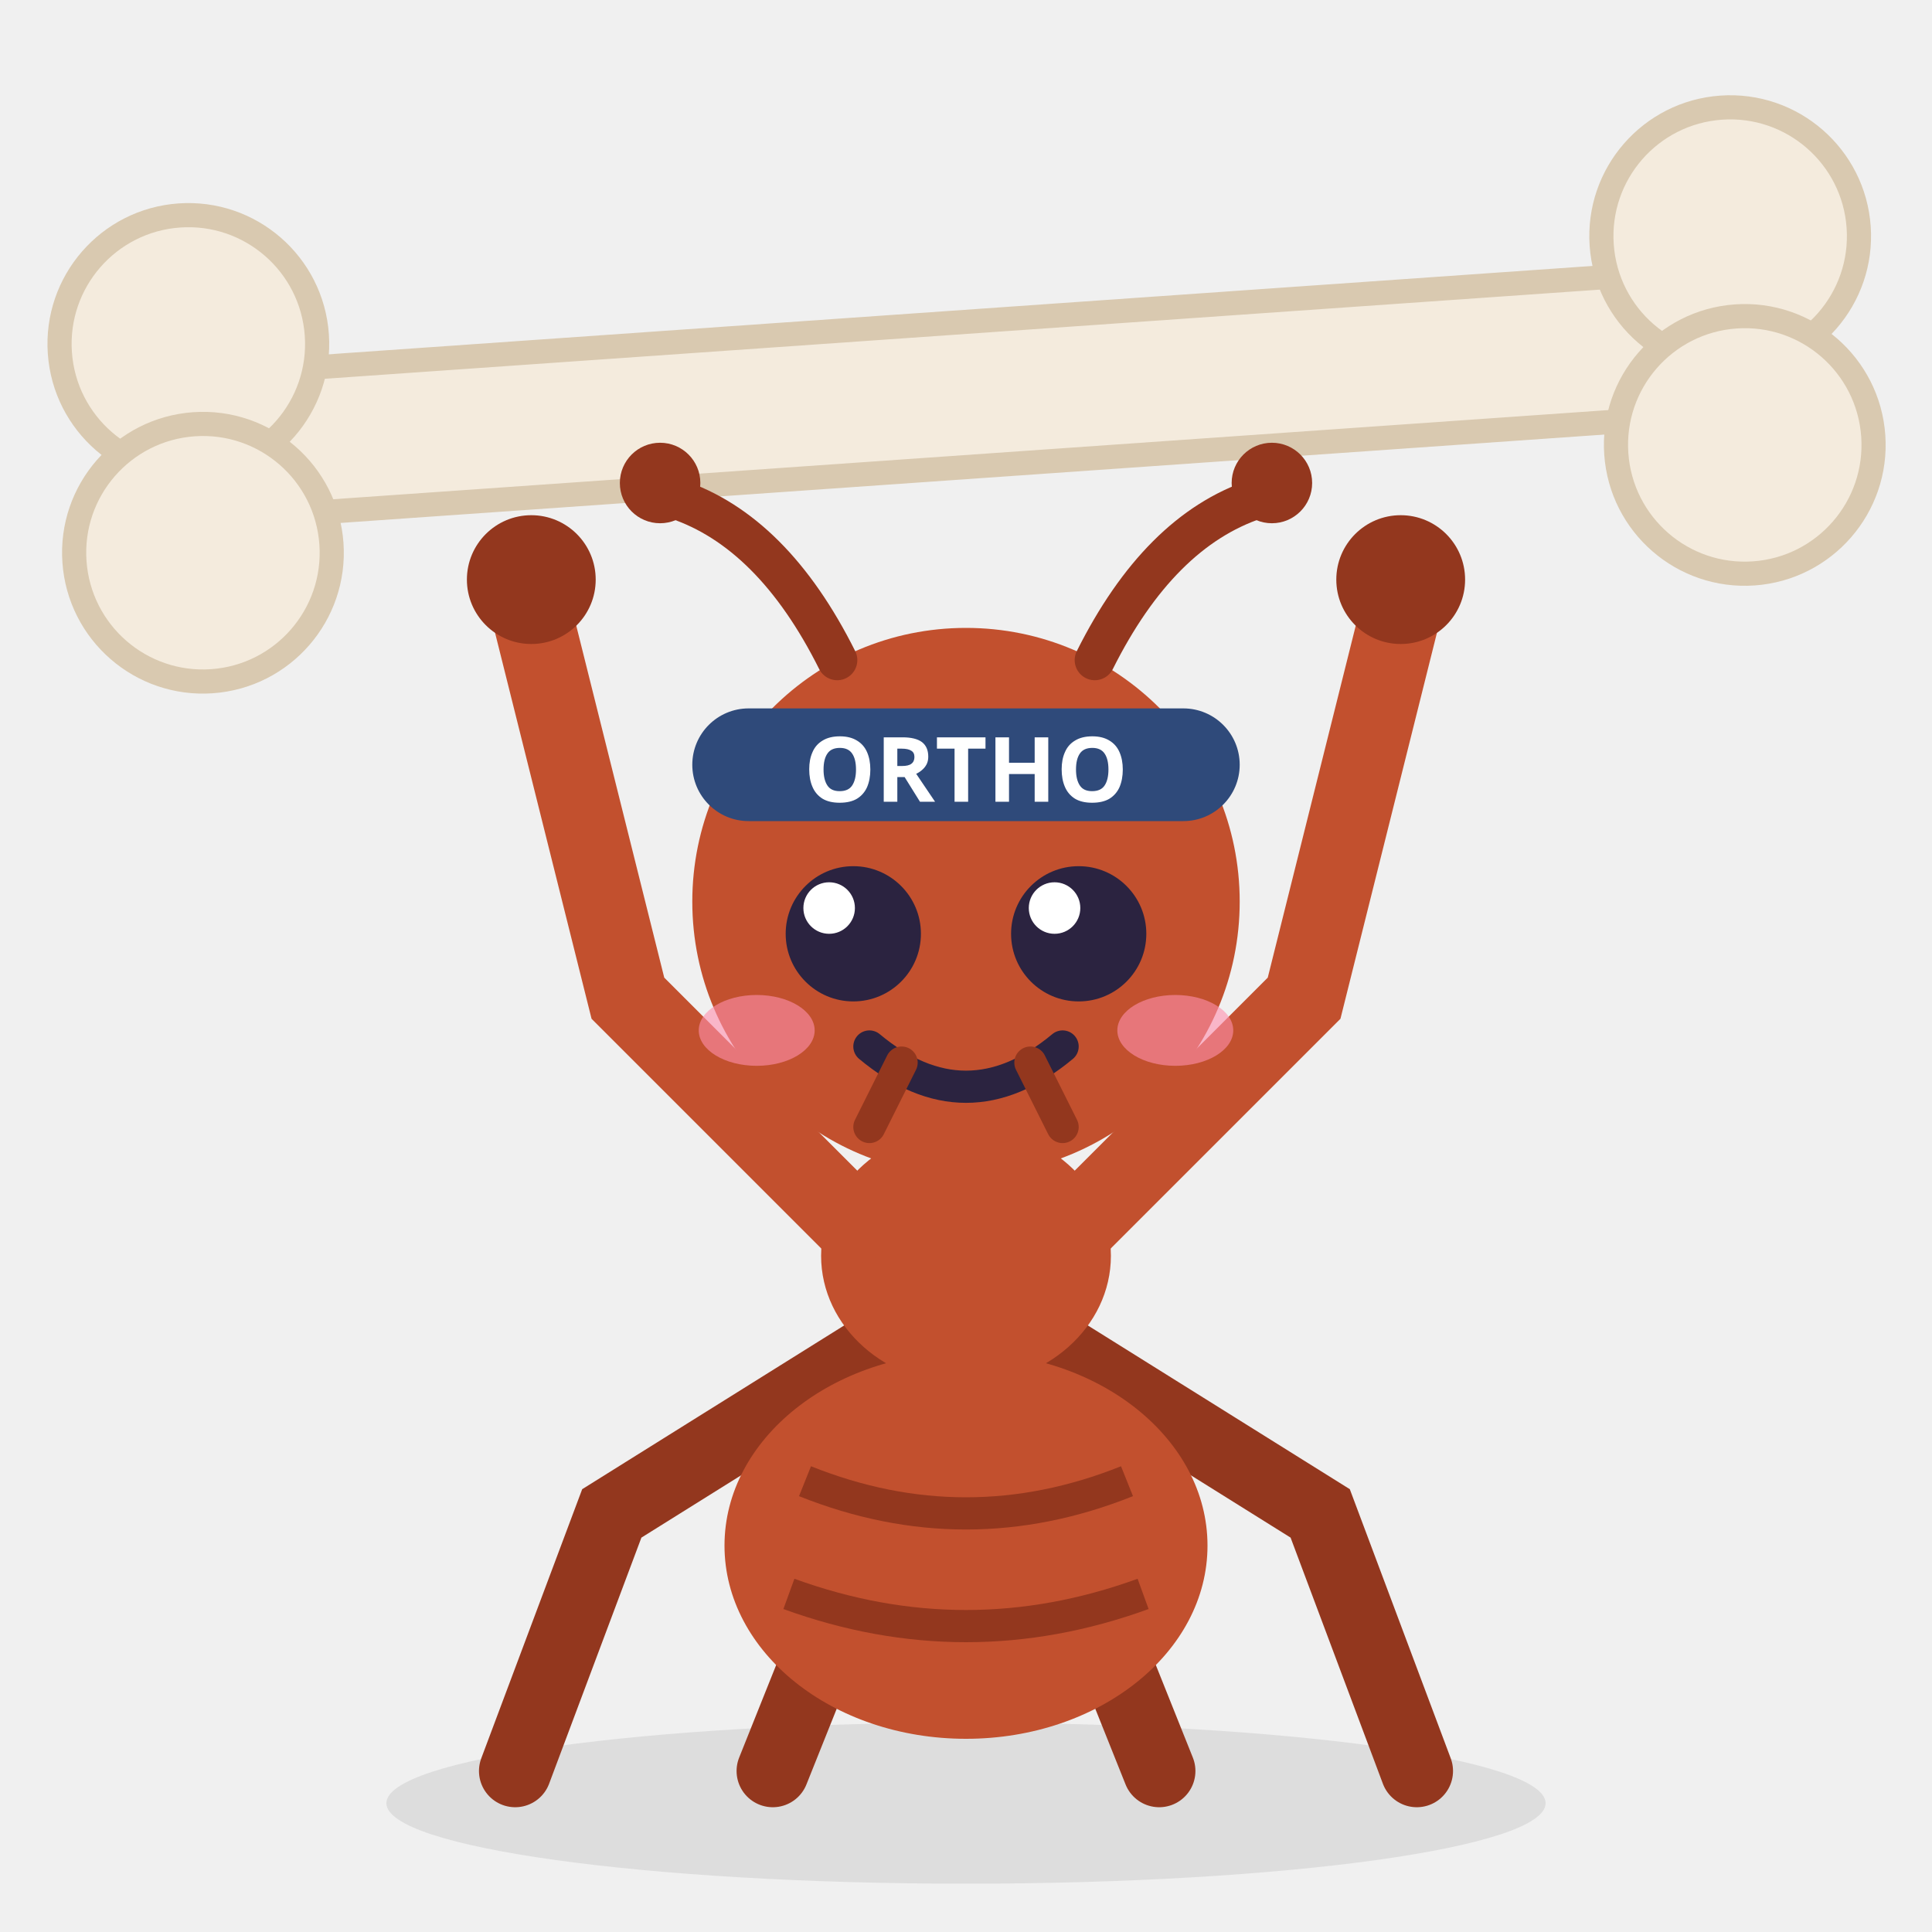
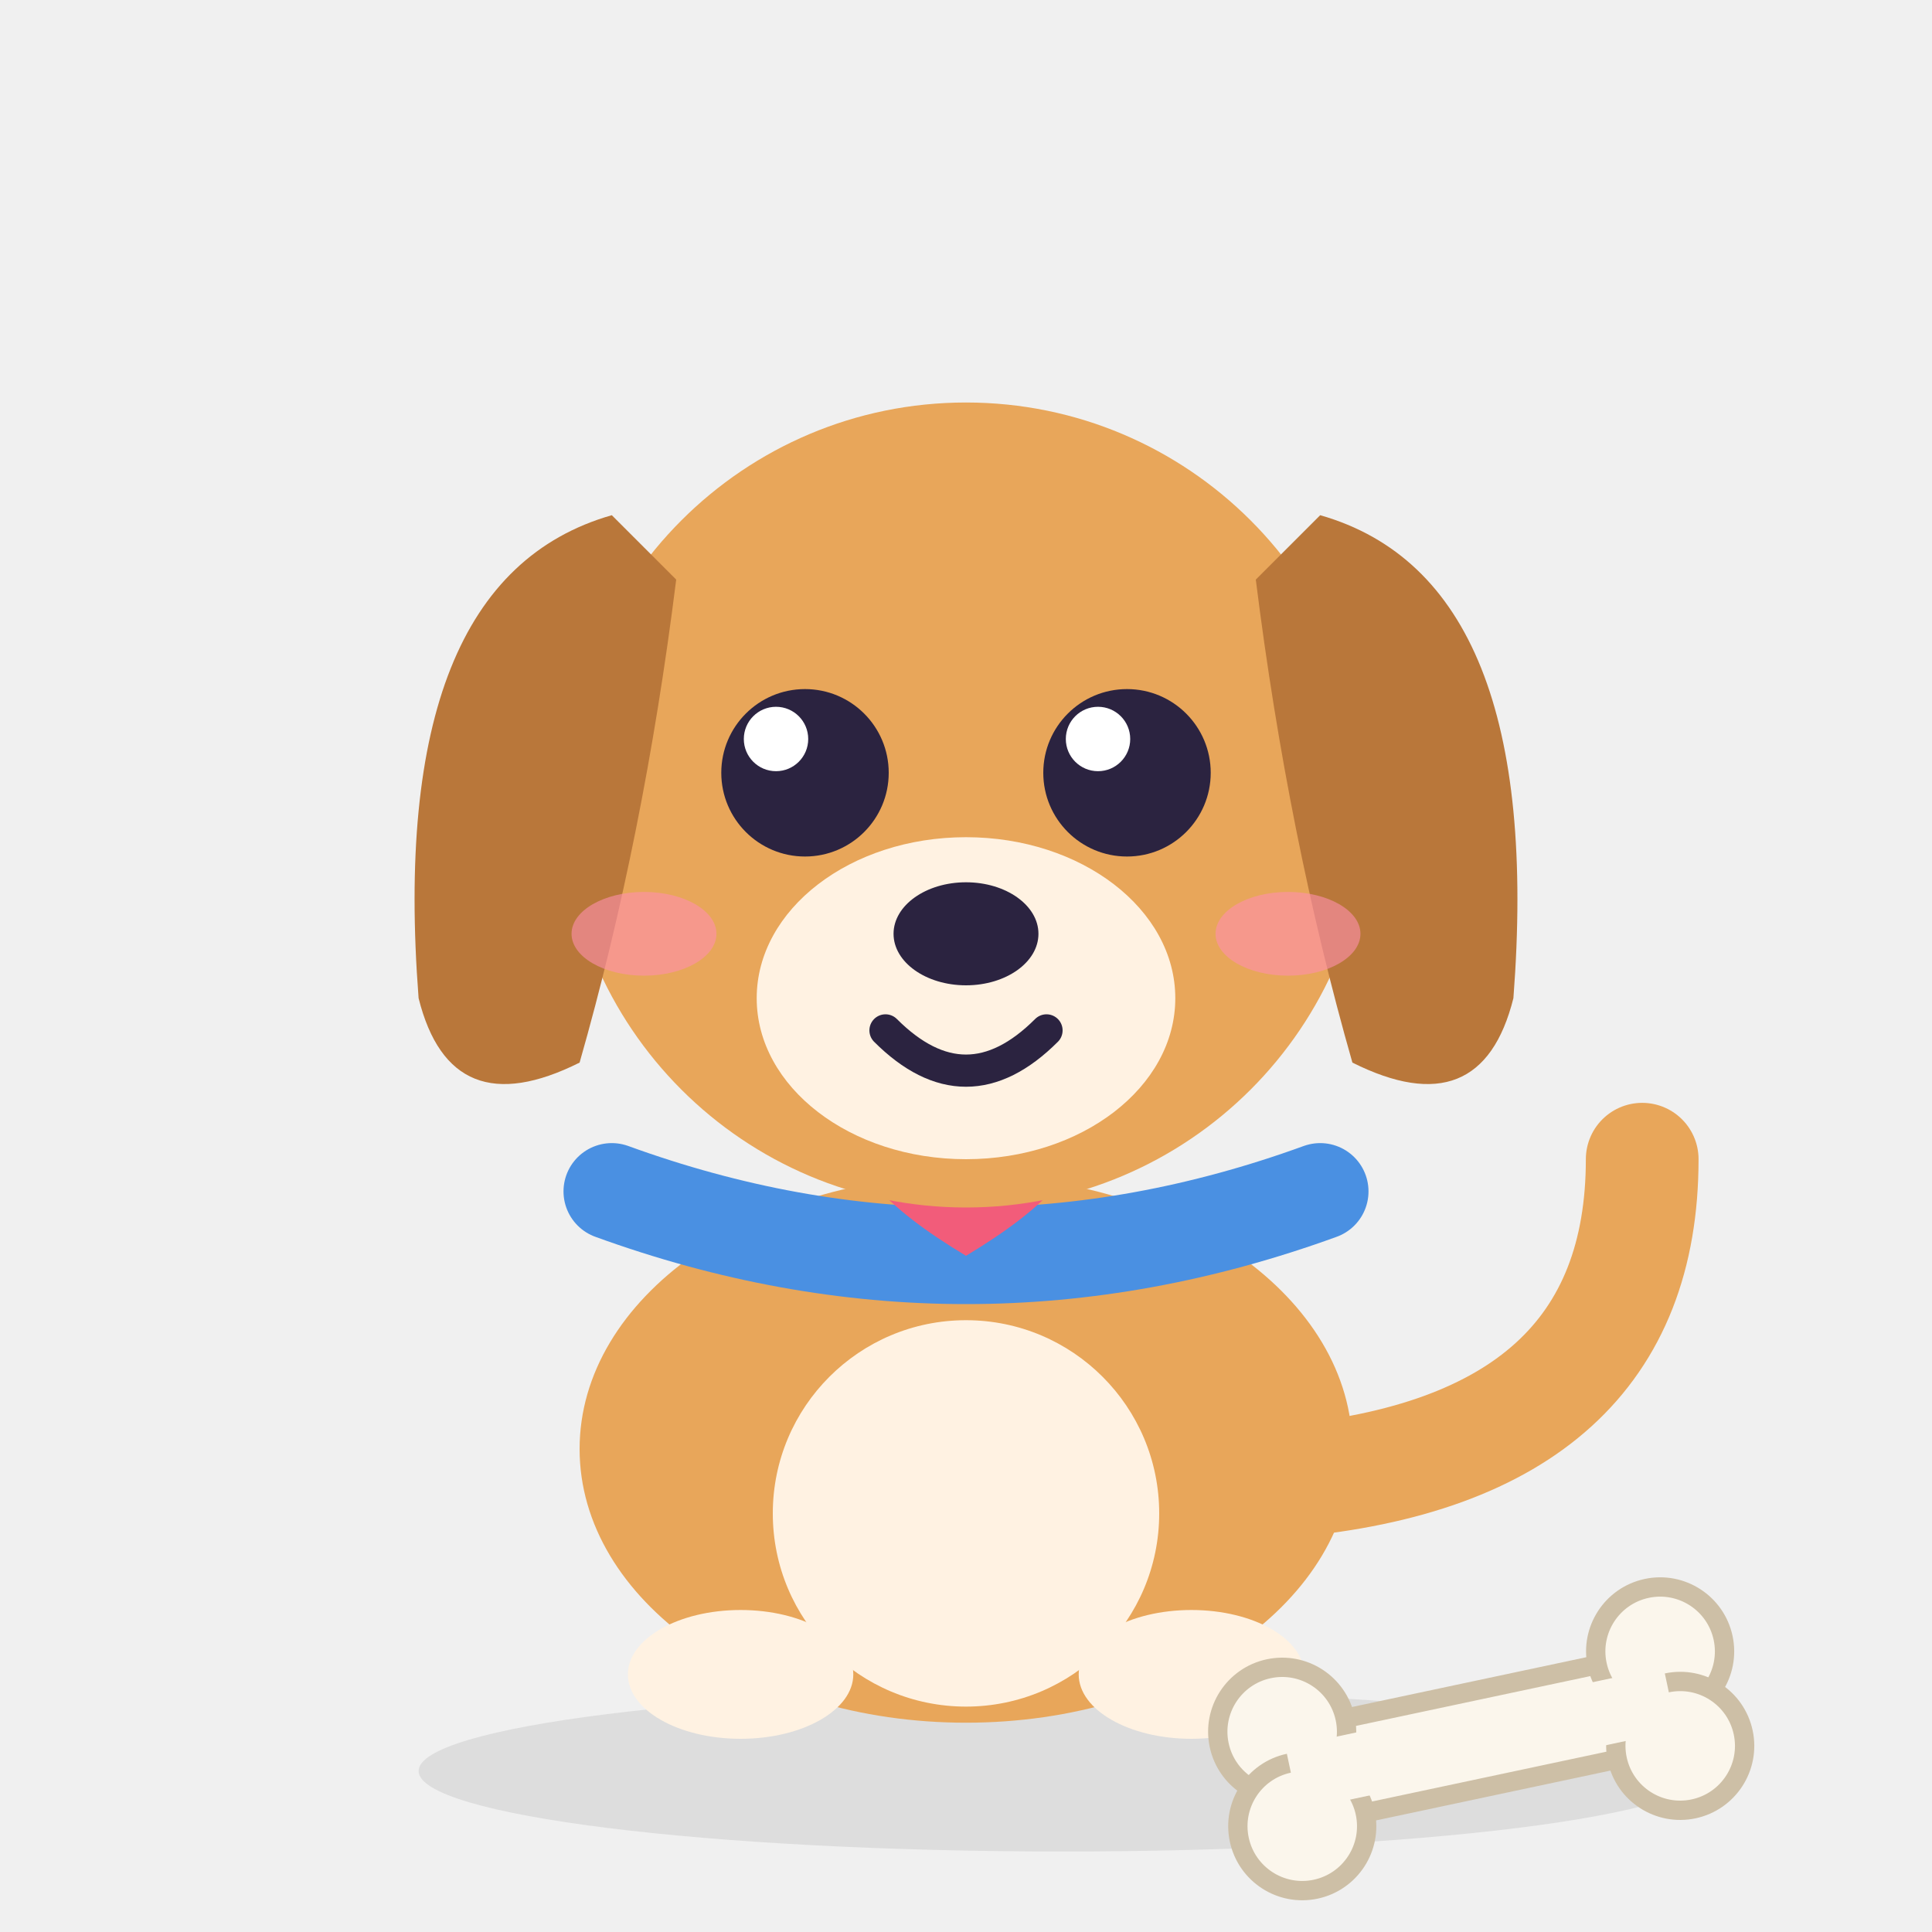
<svg xmlns="http://www.w3.org/2000/svg" viewBox="0 0 120 120">
-   <ellipse cx="60" cy="112" rx="36" ry="5" fill="#000" opacity=".08" />
-   <g stroke="#93371E" stroke-width="4.5" stroke-linecap="round" fill="none">
-     <path d="M54 84l-16 10-6 16M66 84l16 10 6 16M56 90l-8 20M64 90l8 20" />
+   <ellipse cx="66" cy="110" rx="40" ry="5" fill="#000" opacity=".08" />
+   <path d="M80 92q22-2 22-20" stroke="#E8A65A" stroke-width="7" stroke-linecap="round" fill="none" />
+   <ellipse cx="60" cy="90" rx="24" ry="17" fill="#E8A65A" />
+   <ellipse cx="60" cy="94" rx="12" ry="12" fill="#FFF2E2" />
+   <ellipse cx="46" cy="104" rx="7" ry="4" fill="#FFF2E2" />
+   <ellipse cx="74" cy="104" rx="7" ry="4" fill="#FFF2E2" />
+   <path d="M38 74q22 8 44 0" stroke="#4A90E2" stroke-width="6" stroke-linecap="round" fill="none" />
+   <path d="M60 78c-5-3-8-6-7-9c1-3 5-3 7 0c2-3 6-3 7 0c1 3-2 6-7 9z" fill="#F25C7A" />
+   <circle cx="60" cy="50" r="25" fill="#E8A65A" />
+   <path d="M38 32q-14 4-12 30q2 8 10 4q4-14 6-30z" fill="#B9773A" />
+   <path d="M82 32q14 4 12 30q-2 8-10 4q-4-14-6-30z" fill="#B9773A" />
+   <ellipse cx="60" cy="62" rx="13" ry="10" fill="#FFF2E2" />
+   <circle cx="50" cy="48" r="5.2" fill="#2B2340" />
+   <circle cx="48.2" cy="45.9" r="2" fill="#fff" />
+   <circle cx="70" cy="48" r="5.2" fill="#2B2340" />
+   <circle cx="68.2" cy="45.9" r="2" fill="#fff" />
+   <ellipse cx="40" cy="58" rx="4.5" ry="2.6" fill="#FF8FAE" opacity=".6" />
+   <ellipse cx="80" cy="58" rx="4.5" ry="2.6" fill="#FF8FAE" opacity=".6" />
+   <ellipse cx="60" cy="58" rx="4.5" ry="3.2" fill="#2B2340" />
+   <path d="M55 64q5 5 10 0" fill="none" stroke="#2B2340" stroke-width="2" stroke-linecap="round" />
+   <g transform="rotate(-12 92 108)">
+     <rect x="80" y="105" width="24" height="6" rx="3" fill="#FBF6EC" stroke="#CDBFA6" stroke-width="1.2" />
+     <circle cx="80" cy="105" r="4" fill="#FBF6EC" stroke="#CDBFA6" stroke-width="1.2" />
+     <circle cx="80" cy="111" r="4" fill="#FBF6EC" stroke="#CDBFA6" stroke-width="1.2" />
+     <circle cx="104" cy="105" r="4" fill="#FBF6EC" stroke="#CDBFA6" stroke-width="1.2" />
+     <circle cx="104" cy="111" r="4" fill="#FBF6EC" stroke="#CDBFA6" stroke-width="1.2" />
+     <rect x="80" y="106" width="24" height="4" fill="#FBF6EC" />
  </g>
-   <ellipse cx="60" cy="96" rx="15" ry="12" fill="#C2502E" />
-   <path d="M50 92q10 4 20 0M49 99q11 4 22 0" stroke="#93371E" stroke-width="2" fill="none" />
-   <ellipse cx="60" cy="78" rx="9" ry="8" fill="#C2502E" />
-   <g stroke="#C2502E" stroke-width="5" stroke-linecap="round" fill="none">
-     <path d="M53 76l-14-14-6-24M67 76l14-14 6-24" />
-   </g>
-   <g transform="rotate(-4 60 24)">
-     <rect x="12" y="20" width="96" height="9" rx="4.5" fill="#F4EBDD" stroke="#D9C9B0" stroke-width="1.5" />
-     <circle cx="12" cy="18" r="8" fill="#F4EBDD" stroke="#D9C9B0" stroke-width="1.5" />
-     <circle cx="12" cy="31" r="8" fill="#F4EBDD" stroke="#D9C9B0" stroke-width="1.5" />
-     <circle cx="108" cy="18" r="8" fill="#F4EBDD" stroke="#D9C9B0" stroke-width="1.5" />
-     <circle cx="108" cy="31" r="8" fill="#F4EBDD" stroke="#D9C9B0" stroke-width="1.5" />
-   </g>
-   <circle cx="33" cy="36" r="4" fill="#93371E" />
-   <circle cx="87" cy="36" r="4" fill="#93371E" />
-   <circle cx="60" cy="56" r="17" fill="#C2502E" />
-   <path d="M52 41q-4-8-10-10M68 41q4-8 10-10" stroke="#93371E" stroke-width="2.5" fill="none" stroke-linecap="round" />
-   <circle cx="41" cy="30" r="2.5" fill="#93371E" />
-   <circle cx="79" cy="30" r="2.5" fill="#93371E" />
-   <rect x="43" y="44" width="34" height="7" rx="3.5" fill="#2F4A7A" />
-   <text x="60" y="49.8" text-anchor="middle" font-family="sans-serif" font-weight="800" font-size="5.6" fill="#fff">ORTHO</text>
-   <circle cx="53" cy="58" r="4.2" fill="#2B2340" />
-   <circle cx="67" cy="58" r="4.2" fill="#2B2340" />
-   <circle cx="51.5" cy="56.4" r="1.6" fill="#fff" />
-   <circle cx="65.5" cy="56.4" r="1.6" fill="#fff" />
-   <ellipse cx="47" cy="64" rx="3.6" ry="2.2" fill="#FF8FAE" opacity=".6" />
-   <ellipse cx="73" cy="64" rx="3.6" ry="2.2" fill="#FF8FAE" opacity=".6" />
-   <path d="M54 65q6 5 12 0" fill="none" stroke="#2B2340" stroke-width="2" stroke-linecap="round" />
-   <path d="M56 66l-2 4M64 66l2 4" stroke="#93371E" stroke-width="2" stroke-linecap="round" />
</svg>
